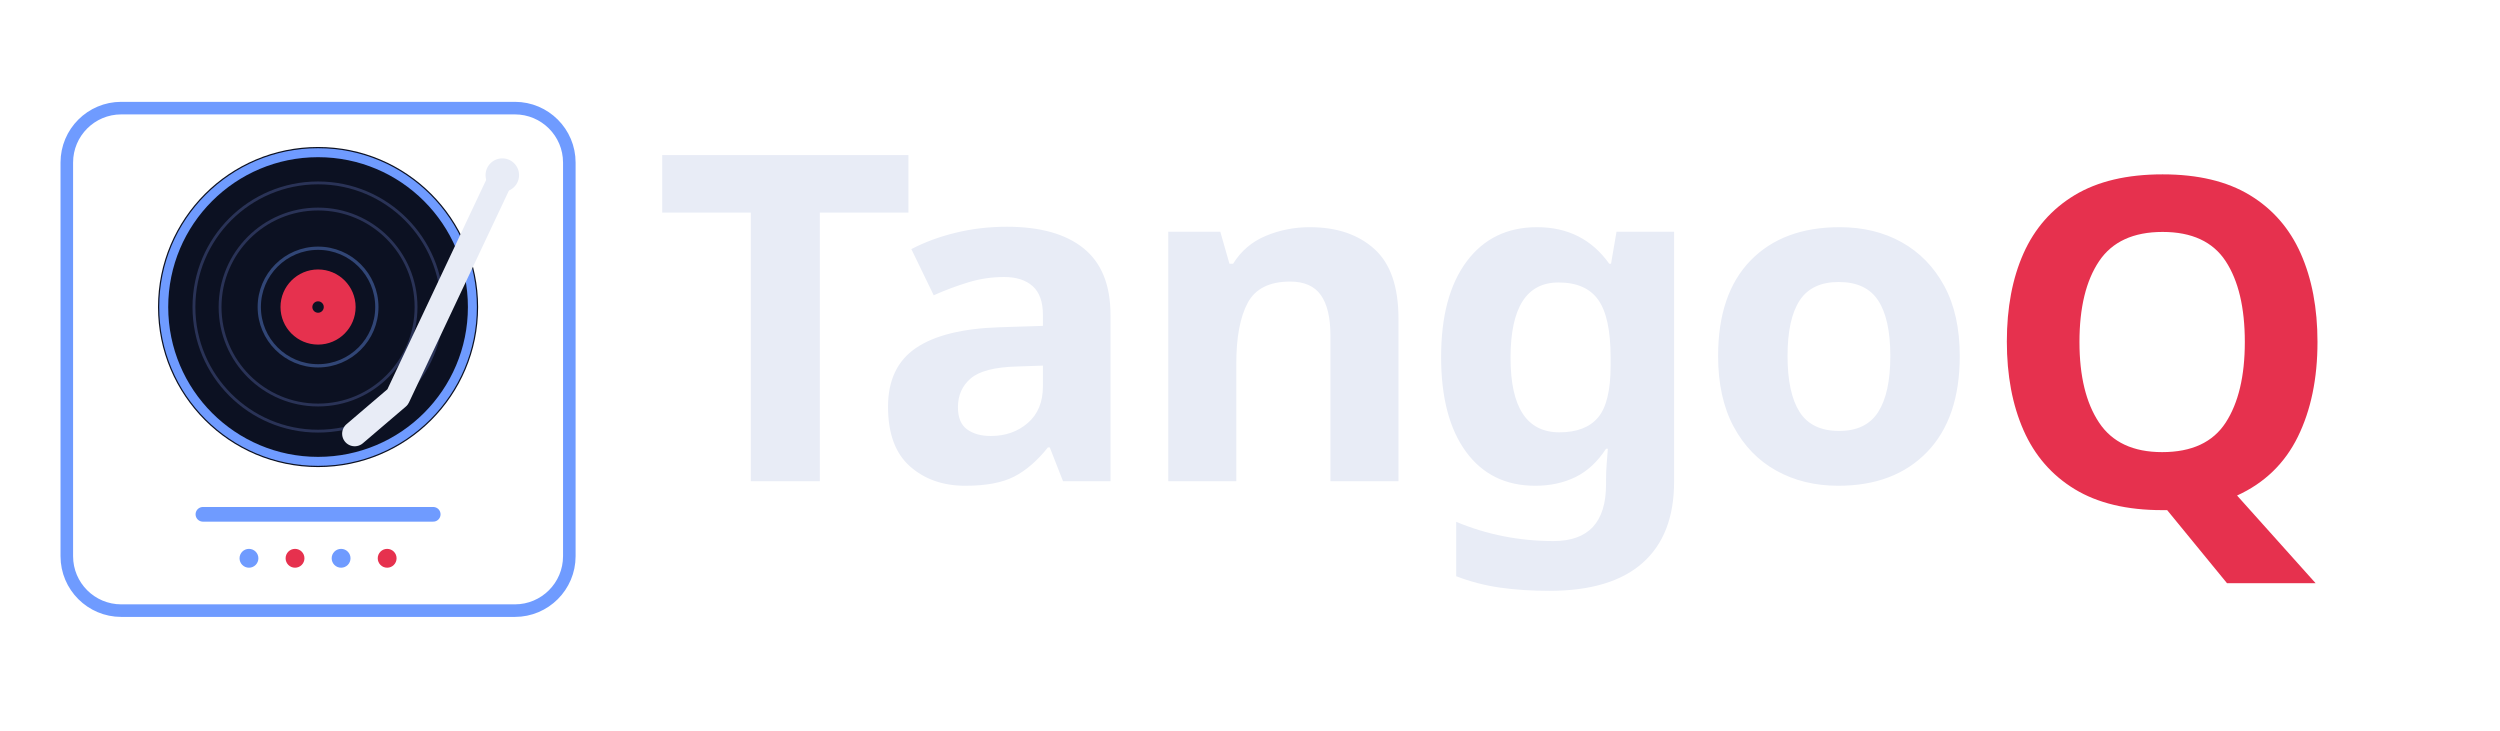
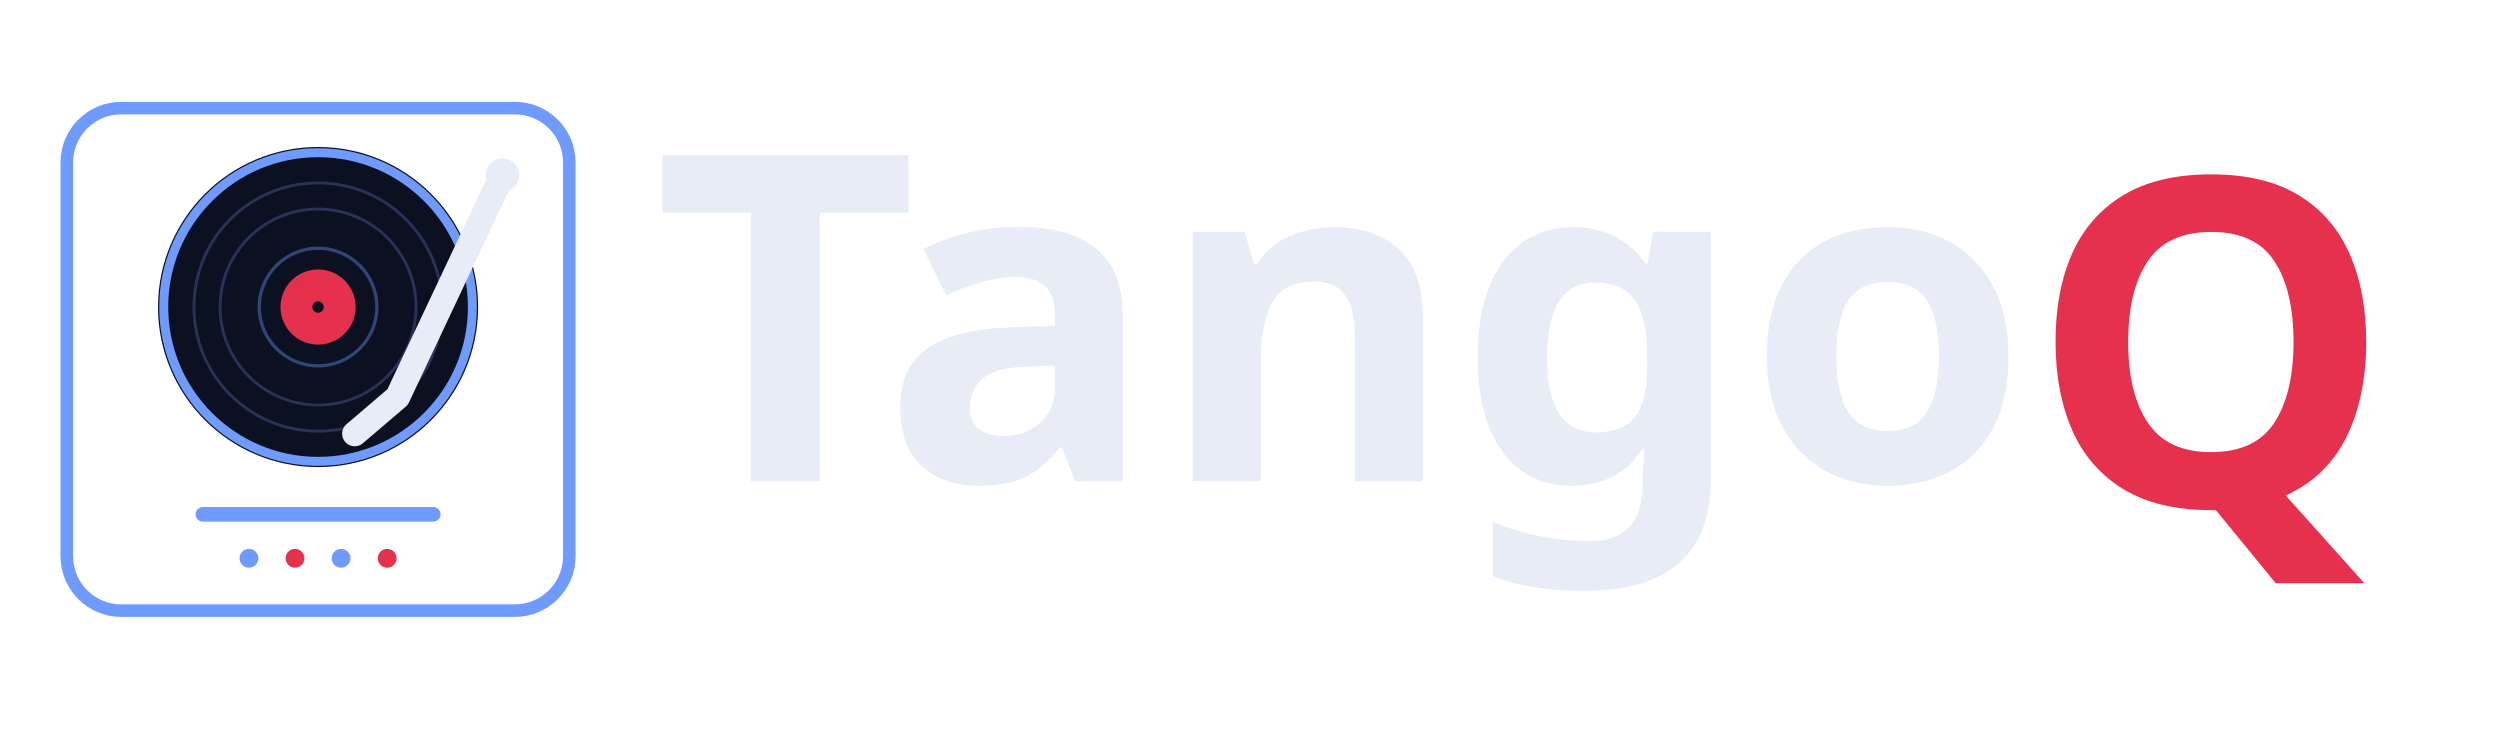
- <svg xmlns="http://www.w3.org/2000/svg" xmlns:xlink="http://www.w3.org/1999/xlink" viewBox="0 0 820 240" width="236" height="69" role="img" aria-label="TangoQ" color="#e8ecf6">
-   <defs>
-     <symbol id="vinylQ" viewBox="0 0 512 512">
-       <g transform="translate(256 206) scale(0.78) translate(-212 -212)">
-         <circle cx="212" cy="212" r="196" fill="#0c1122" />
-         <circle cx="212" cy="212" r="189" fill="none" stroke="#6f9bff" stroke-width="11" />
-         <circle cx="212" cy="212" r="152" fill="none" stroke="#2a3357" stroke-width="3.5" />
-         <circle cx="212" cy="212" r="120" fill="none" stroke="#2a3357" stroke-width="3.5" />
-         <circle cx="212" cy="212" r="72" fill="none" stroke="#6f9bff" stroke-width="4" opacity="0.38" />
-         <circle cx="212" cy="212" r="46" fill="#e6314e" />
-         <circle cx="212" cy="212" r="7" fill="#0c1122" />
-       </g>
-       <rect x="16" y="16" width="480" height="480" rx="52" fill="none" stroke="#6f9bff" stroke-width="12" />
-       <circle cx="432" cy="80" r="16" fill="#e8ecf6" />
-       <polyline points="432,80 332,292 291,327" fill="none" stroke="#e8ecf6" stroke-width="24" stroke-linecap="round" stroke-linejoin="round" />
-       <line x1="146" y1="404" x2="366" y2="404" stroke="#6f9bff" stroke-width="14" stroke-linecap="round" />
-       <circle cx="190" cy="446" r="9" fill="#6f9bff" />
-       <circle cx="234" cy="446" r="9" fill="#e6314e" />
-       <circle cx="278" cy="446" r="9" fill="#6f9bff" />
-       <circle cx="322" cy="446" r="9" fill="#e6314e" />
-     </symbol>
-   </defs>
-   <use xlink:href="#vinylQ" x="16" y="30" width="176" height="176" />
-   <text x="214" y="158" font-family="'Montserrat','Segoe UI',sans-serif" font-weight="600" font-size="150" letter-spacing="-4" fill="#e8ecf6">Tango<tspan fill="#e6314e" dy="8">Q</tspan>
+ <svg xmlns="http://www.w3.org/2000/svg" viewBox="0 0 820 240" width="236" height="69" role="img" aria-label="TangoQ" color="#e8ecf6">
+   <g transform="translate(16 30) scale(0.34375)">
+     <g transform="translate(256 206) scale(0.78) translate(-212 -212)">
+       <circle cx="212" cy="212" r="196" fill="#0c1122" />
+       <circle cx="212" cy="212" r="189" fill="none" stroke="#6f9bff" stroke-width="11" />
+       <circle cx="212" cy="212" r="152" fill="none" stroke="#2a3357" stroke-width="3.5" />
+       <circle cx="212" cy="212" r="120" fill="none" stroke="#2a3357" stroke-width="3.5" />
+       <circle cx="212" cy="212" r="72" fill="none" stroke="#6f9bff" stroke-width="4" opacity="0.38" />
+       <circle cx="212" cy="212" r="46" fill="#e6314e" />
+       <circle cx="212" cy="212" r="7" fill="#0c1122" />
+     </g>
+     <rect x="16" y="16" width="480" height="480" rx="52" fill="none" stroke="#6f9bff" stroke-width="12" />
+     <circle cx="432" cy="80" r="16" fill="#e8ecf6" />
+     <polyline points="432,80 332,292 291,327" fill="none" stroke="#e8ecf6" stroke-width="24" stroke-linecap="round" stroke-linejoin="round" />
+     <line x1="146" y1="404" x2="366" y2="404" stroke="#6f9bff" stroke-width="14" stroke-linecap="round" />
+     <circle cx="190" cy="446" r="9" fill="#6f9bff" />
+     <circle cx="234" cy="446" r="9" fill="#e6314e" />
+     <circle cx="278" cy="446" r="9" fill="#6f9bff" />
+     <circle cx="322" cy="446" r="9" fill="#e6314e" />
+   </g>
+   <text x="214" y="158" font-family="'Montserrat','Segoe UI',sans-serif" font-weight="600" font-size="150" fill="#e8ecf6">Tango<tspan fill="#e6314e" dy="8">Q</tspan>
  </text>
</svg>
